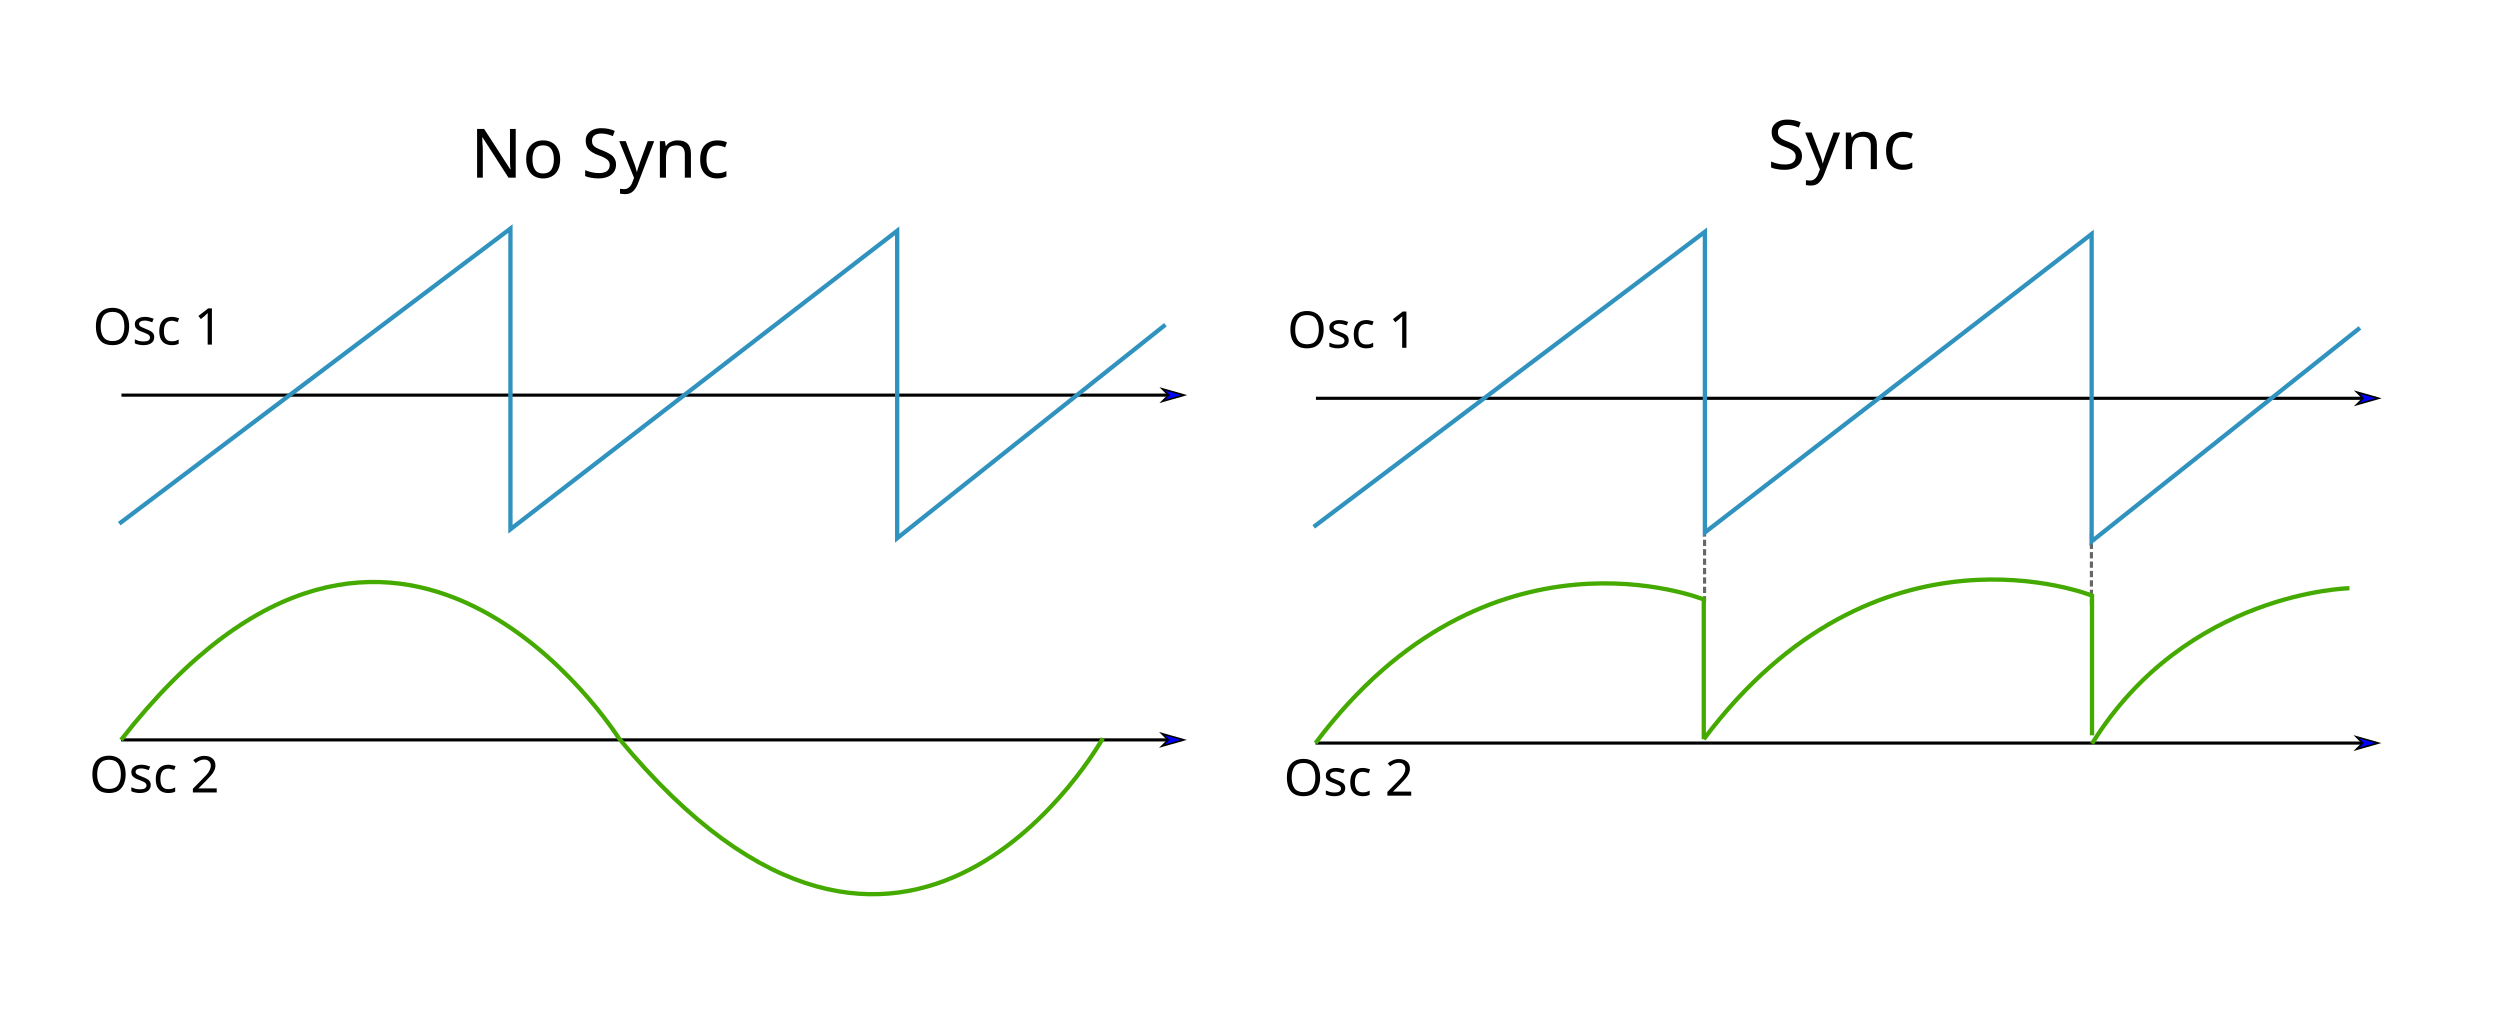
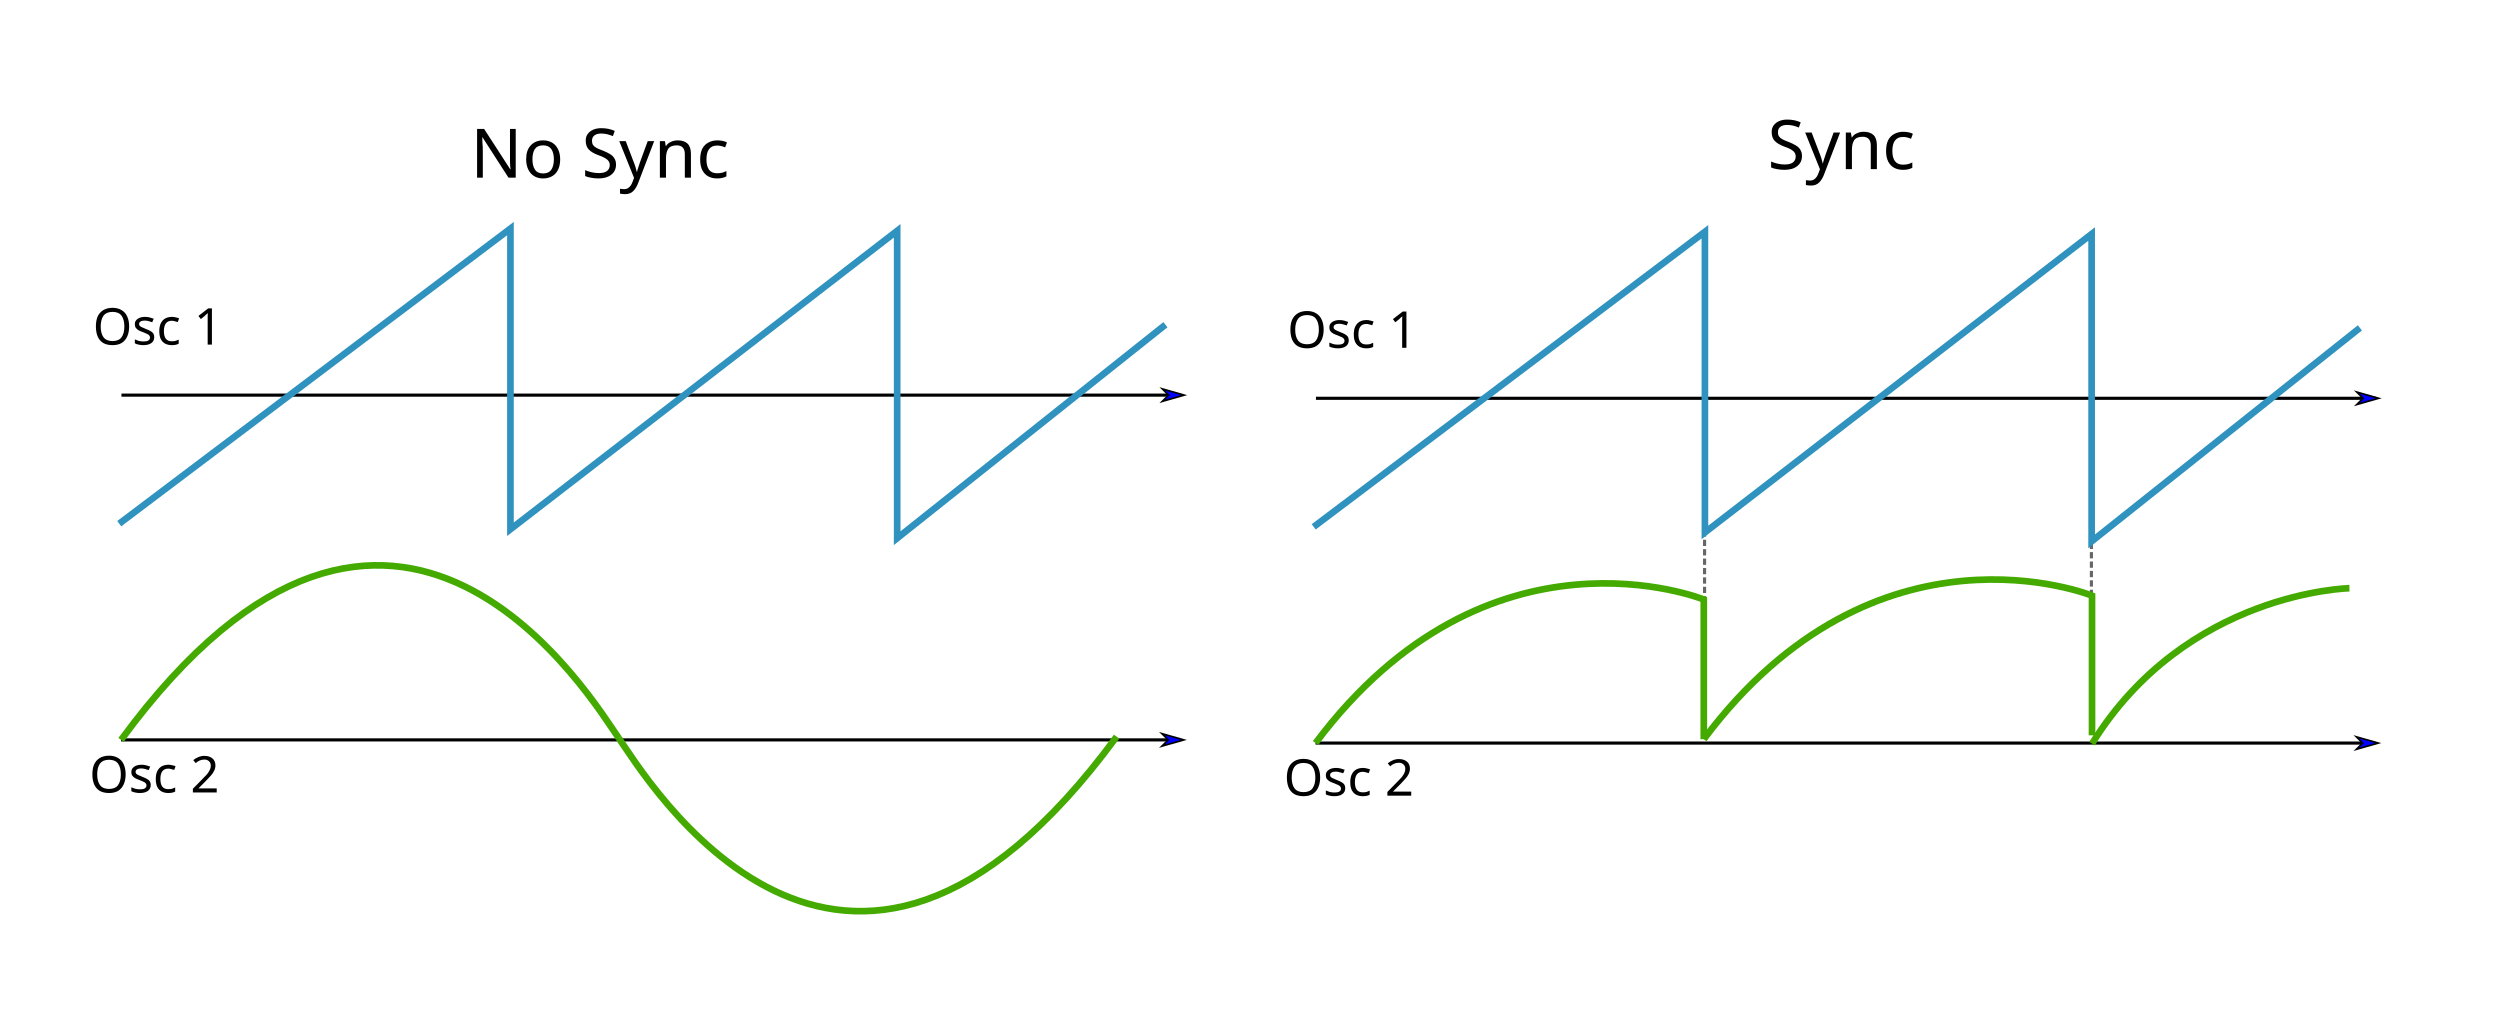
- <svg xmlns="http://www.w3.org/2000/svg" width="211.353mm" height="85.731mm" viewBox="0 0 211.353 85.731" version="1.1" id="svg8">
+ <svg xmlns="http://www.w3.org/2000/svg" xmlns:xlink="http://www.w3.org/1999/xlink" width="211.353mm" height="85.731mm" viewBox="0 0 211.353 85.731" version="1.1" id="svg8">
  <defs id="defs2">
    <marker orient="auto" refY="0" refX="0" id="Arrow1Mend" style="overflow:visible">
      <path id="path826" d="M 0,0 5,-5 -12.5,0 5,5 Z" style="fill:#0000ff;fill-opacity:1;fill-rule:evenodd;stroke:#000000;stroke-width:1pt;stroke-opacity:1" transform="matrix(-0.4,0,0,-0.4,-4,0)" />
    </marker>
    <marker orient="auto" refY="0" refX="0" id="Arrow1Mend-3" style="overflow:visible">
      <path id="path826-6" d="M 0,0 5,-5 -12.5,0 5,5 Z" style="fill:#0000ff;fill-opacity:1;fill-rule:evenodd;stroke:#000000;stroke-width:1pt;stroke-opacity:1" transform="matrix(-0.4,0,0,-0.4,-4,0)" />
    </marker>
    <marker orient="auto" refY="0" refX="0" id="Arrow1Mend-3-6" style="overflow:visible">
      <path id="path826-6-2" d="M 0,0 5,-5 -12.5,0 5,5 Z" style="fill:#0000ff;fill-opacity:1;fill-rule:evenodd;stroke:#000000;stroke-width:1pt;stroke-opacity:1" transform="matrix(-0.4,0,0,-0.4,-4,0)" />
    </marker>
    <marker orient="auto" refY="0" refX="0" id="Arrow1Mend-9" style="overflow:visible">
      <path id="path826-1" d="M 0,0 5,-5 -12.5,0 5,5 Z" style="fill:#0000ff;fill-opacity:1;fill-rule:evenodd;stroke:#000000;stroke-width:1pt;stroke-opacity:1" transform="matrix(-0.4,0,0,-0.4,-4,0)" />
    </marker>
  </defs>
  <g id="layer1" transform="translate(6.110914,2.499561)">
    <path style="fill:#0000ff;stroke:#000000;stroke-width:0.265;stroke-linecap:butt;stroke-linejoin:miter;stroke-miterlimit:4;stroke-dasharray:none;stroke-opacity:1;marker-end:url(#Arrow1Mend)" d="M 4.158,30.905 H 93.738" id="path815" />
-     <path style="fill:none;stroke:#3092be;stroke-width:0.365;stroke-linecap:butt;stroke-linejoin:miter;stroke-miterlimit:4;stroke-dasharray:none;stroke-opacity:1" d="M 3.969,41.772 37.042,16.825 V 42.244 L 69.737,17.014 V 43 L 92.415,24.952" id="path1105" />
+     <path style="fill:none;stroke:#3092be;stroke-width:0.565;stroke-linecap:butt;stroke-linejoin:miter;stroke-miterlimit:4;stroke-dasharray:none;stroke-opacity:1" d="M 3.969,41.772 37.042,16.825 V 42.244 L 69.737,17.014 V 43 L 92.415,24.952" id="path1105" />
    <path style="fill:#0000ff;stroke:#000000;stroke-width:0.265;stroke-linecap:butt;stroke-linejoin:miter;stroke-miterlimit:4;stroke-dasharray:none;stroke-opacity:1;marker-end:url(#Arrow1Mend-3)" d="M 4.125,60.052 H 93.706" id="path815-7" />
    <text xml:space="preserve" style="font-style:normal;font-variant:normal;font-weight:normal;font-stretch:normal;font-size:4.278px;line-height:1000;font-family:squaretype;-inkscape-font-specification:squaretype;text-align:center;letter-spacing:0px;word-spacing:0px;text-anchor:middle;fill:#000000;fill-opacity:1;stroke:none;stroke-width:0.119" x="9.717" y="64.495" id="text1427-3">
      <tspan id="tspan1425-5" x="9.717" y="64.495" style="stroke-width:0.119">Osc 2</tspan>
    </text>
-     <path style="fill:none;stroke:#44aa00;stroke-width:0.365;stroke-linecap:butt;stroke-linejoin:miter;stroke-miterlimit:4;stroke-dasharray:none;stroke-opacity:1" d="M 4.125,60.052 C 27.465,30.097 46.208,59.914 46.208,59.914 c 24.406,29.666 40.916,0 40.916,0" id="path1423" />
+     <path style="fill:none;stroke:#44aa00;stroke-width:0.565;stroke-linecap:butt;stroke-linejoin:miter;stroke-miterlimit:4;stroke-dasharray:none;stroke-opacity:1" d="M 4.125,60.052 C 27.365,28.388 44.197,57.099 46.208,59.914" id="path1423" />
    <text xml:space="preserve" style="font-style:normal;font-variant:normal;font-weight:normal;font-stretch:normal;font-size:4.278px;line-height:1000;font-family:squaretype;-inkscape-font-specification:squaretype;text-align:center;letter-spacing:0px;word-spacing:0px;text-anchor:middle;fill:#000000;fill-opacity:1;stroke:none;stroke-width:0.119" x="10.014" y="26.632" id="text1427">
      <tspan id="tspan1425" x="10.014" y="26.632" style="stroke-width:0.119">Osc 1</tspan>
    </text>
    <path style="fill:#0000ff;stroke:#000000;stroke-width:0.265;stroke-linecap:butt;stroke-linejoin:miter;stroke-miterlimit:4;stroke-dasharray:none;stroke-opacity:1;marker-end:url(#Arrow1Mend-9)" d="m 105.14,31.173 h 89.58" id="path815-2" />
    <path style="fill:#808080;stroke:#666666;stroke-width:0.265;stroke-linecap:butt;stroke-linejoin:miter;stroke-miterlimit:4;stroke-dasharray:0.53, 0.265;stroke-dashoffset:0;stroke-opacity:1" d="m 137.996,42.337 v 6.043" id="path1744" />
    <path style="fill:#808080;stroke:#666666;stroke-width:0.265;stroke-linecap:butt;stroke-linejoin:miter;stroke-miterlimit:4;stroke-dasharray:0.53, 0.265;stroke-dashoffset:0;stroke-opacity:1" d="m 170.699,42.586 v 6.043" id="path1744-1" />
-     <path style="fill:none;stroke:#3092be;stroke-width:0.365;stroke-linecap:butt;stroke-linejoin:miter;stroke-miterlimit:4;stroke-dasharray:none;stroke-opacity:1" d="M 104.951,42.04 138.024,17.094 V 42.513 L 170.718,17.283 V 43.269 L 193.397,25.22" id="path1105-7" />
+     <path style="fill:none;stroke:#3092be;stroke-width:0.565;stroke-linecap:butt;stroke-linejoin:miter;stroke-miterlimit:4;stroke-dasharray:none;stroke-opacity:1" d="M 104.951,42.04 138.024,17.094 V 42.513 L 170.718,17.283 V 43.269 L 193.397,25.22" id="path1105-7" />
    <path style="fill:#0000ff;stroke:#000000;stroke-width:0.265;stroke-linecap:butt;stroke-linejoin:miter;stroke-miterlimit:4;stroke-dasharray:none;stroke-opacity:1;marker-end:url(#Arrow1Mend-3-6)" d="m 105.107,60.32 h 89.58" id="path815-7-0" />
    <text xml:space="preserve" style="font-style:normal;font-variant:normal;font-weight:normal;font-stretch:normal;font-size:4.278px;line-height:1000;font-family:squaretype;-inkscape-font-specification:squaretype;text-align:center;letter-spacing:0px;word-spacing:0px;text-anchor:middle;fill:#000000;fill-opacity:1;stroke:none;stroke-width:0.119" x="110.699" y="64.764" id="text1427-3-9">
      <tspan id="tspan1425-5-3" x="110.699" y="64.764" style="stroke-width:0.119">Osc 2</tspan>
    </text>
-     <path style="fill:none;stroke:#44aa00;stroke-width:0.365;stroke-linecap:butt;stroke-linejoin:miter;stroke-miterlimit:4;stroke-dasharray:none;stroke-opacity:1" d="m 105.107,60.32 c 14.593,-19.498 32.822,-12.138 32.822,-12.138 l 1e-5,11.812" id="path1423-6" />
+     <path style="fill:none;stroke:#44aa00;stroke-width:0.565;stroke-linecap:butt;stroke-linejoin:miter;stroke-miterlimit:4;stroke-dasharray:none;stroke-opacity:1" d="m 105.107,60.32 c 14.593,-19.498 32.822,-12.138 32.822,-12.138 l 1e-5,11.812" id="path1423-6" />
    <text xml:space="preserve" style="font-style:normal;font-variant:normal;font-weight:normal;font-stretch:normal;font-size:4.278px;line-height:1000;font-family:squaretype;-inkscape-font-specification:squaretype;text-align:center;letter-spacing:0px;word-spacing:0px;text-anchor:middle;fill:#000000;fill-opacity:1;stroke:none;stroke-width:0.119" x="110.996" y="26.901" id="text1427-0">
      <tspan id="tspan1425-6" x="110.996" y="26.901" style="stroke-width:0.119">Osc 1</tspan>
    </text>
-     <path style="fill:none;stroke:#44aa00;stroke-width:0.365;stroke-linecap:butt;stroke-linejoin:miter;stroke-miterlimit:4;stroke-dasharray:none;stroke-opacity:1" d="m 137.929,59.994 c 14.593,-19.498 32.822,-12.138 32.822,-12.138 l 1e-5,11.812" id="path1423-6-2" />
-     <path style="fill:none;stroke:#44aa00;stroke-width:0.365;stroke-linecap:butt;stroke-linejoin:miter;stroke-miterlimit:4;stroke-dasharray:none;stroke-opacity:1" d="m 170.751,60.372 c 7.957,-12.862 21.762,-13.143 21.762,-13.143" id="path1423-6-6" />
+     <path style="fill:none;stroke:#44aa00;stroke-width:0.565;stroke-linecap:butt;stroke-linejoin:miter;stroke-miterlimit:4;stroke-dasharray:none;stroke-opacity:1" d="m 137.929,59.994 c 14.593,-19.498 32.822,-12.138 32.822,-12.138 l 1e-5,11.812" id="path1423-6-2" />
+     <path style="fill:none;stroke:#44aa00;stroke-width:0.565;stroke-linecap:butt;stroke-linejoin:miter;stroke-miterlimit:4;stroke-dasharray:none;stroke-opacity:1" d="m 170.751,60.372 c 7.957,-12.862 21.762,-13.143 21.762,-13.143" id="path1423-6-6" />
    <text xml:space="preserve" style="font-style:normal;font-variant:normal;font-weight:normal;font-stretch:normal;font-size:5.787px;line-height:1000;font-family:squaretype;-inkscape-font-specification:squaretype;text-align:center;letter-spacing:0px;word-spacing:0px;text-anchor:middle;fill:#000000;fill-opacity:1;stroke:none;stroke-width:0.161" x="48.367" y="12.524" id="text1427-8">
      <tspan id="tspan1425-7" x="48.367" y="12.524" style="stroke-width:0.161">No Sync</tspan>
    </text>
    <text xml:space="preserve" style="font-style:normal;font-variant:normal;font-weight:normal;font-stretch:normal;font-size:5.787px;line-height:1000;font-family:squaretype;-inkscape-font-specification:squaretype;text-align:center;letter-spacing:0px;word-spacing:0px;text-anchor:middle;fill:#000000;fill-opacity:1;stroke:none;stroke-width:0.161" x="153.328" y="11.795" id="text1427-8-9">
      <tspan id="tspan1425-7-2" x="153.328" y="11.795" style="stroke-width:0.161">Sync</tspan>
    </text>
+     <use x="0" y="0" xlink:href="#path1423" id="use942" width="100%" height="100%" transform="rotate(-180,46.20759,59.91443)" style="stroke-width:0.565;stroke-miterlimit:4;stroke-dasharray:none" />
  </g>
</svg>
